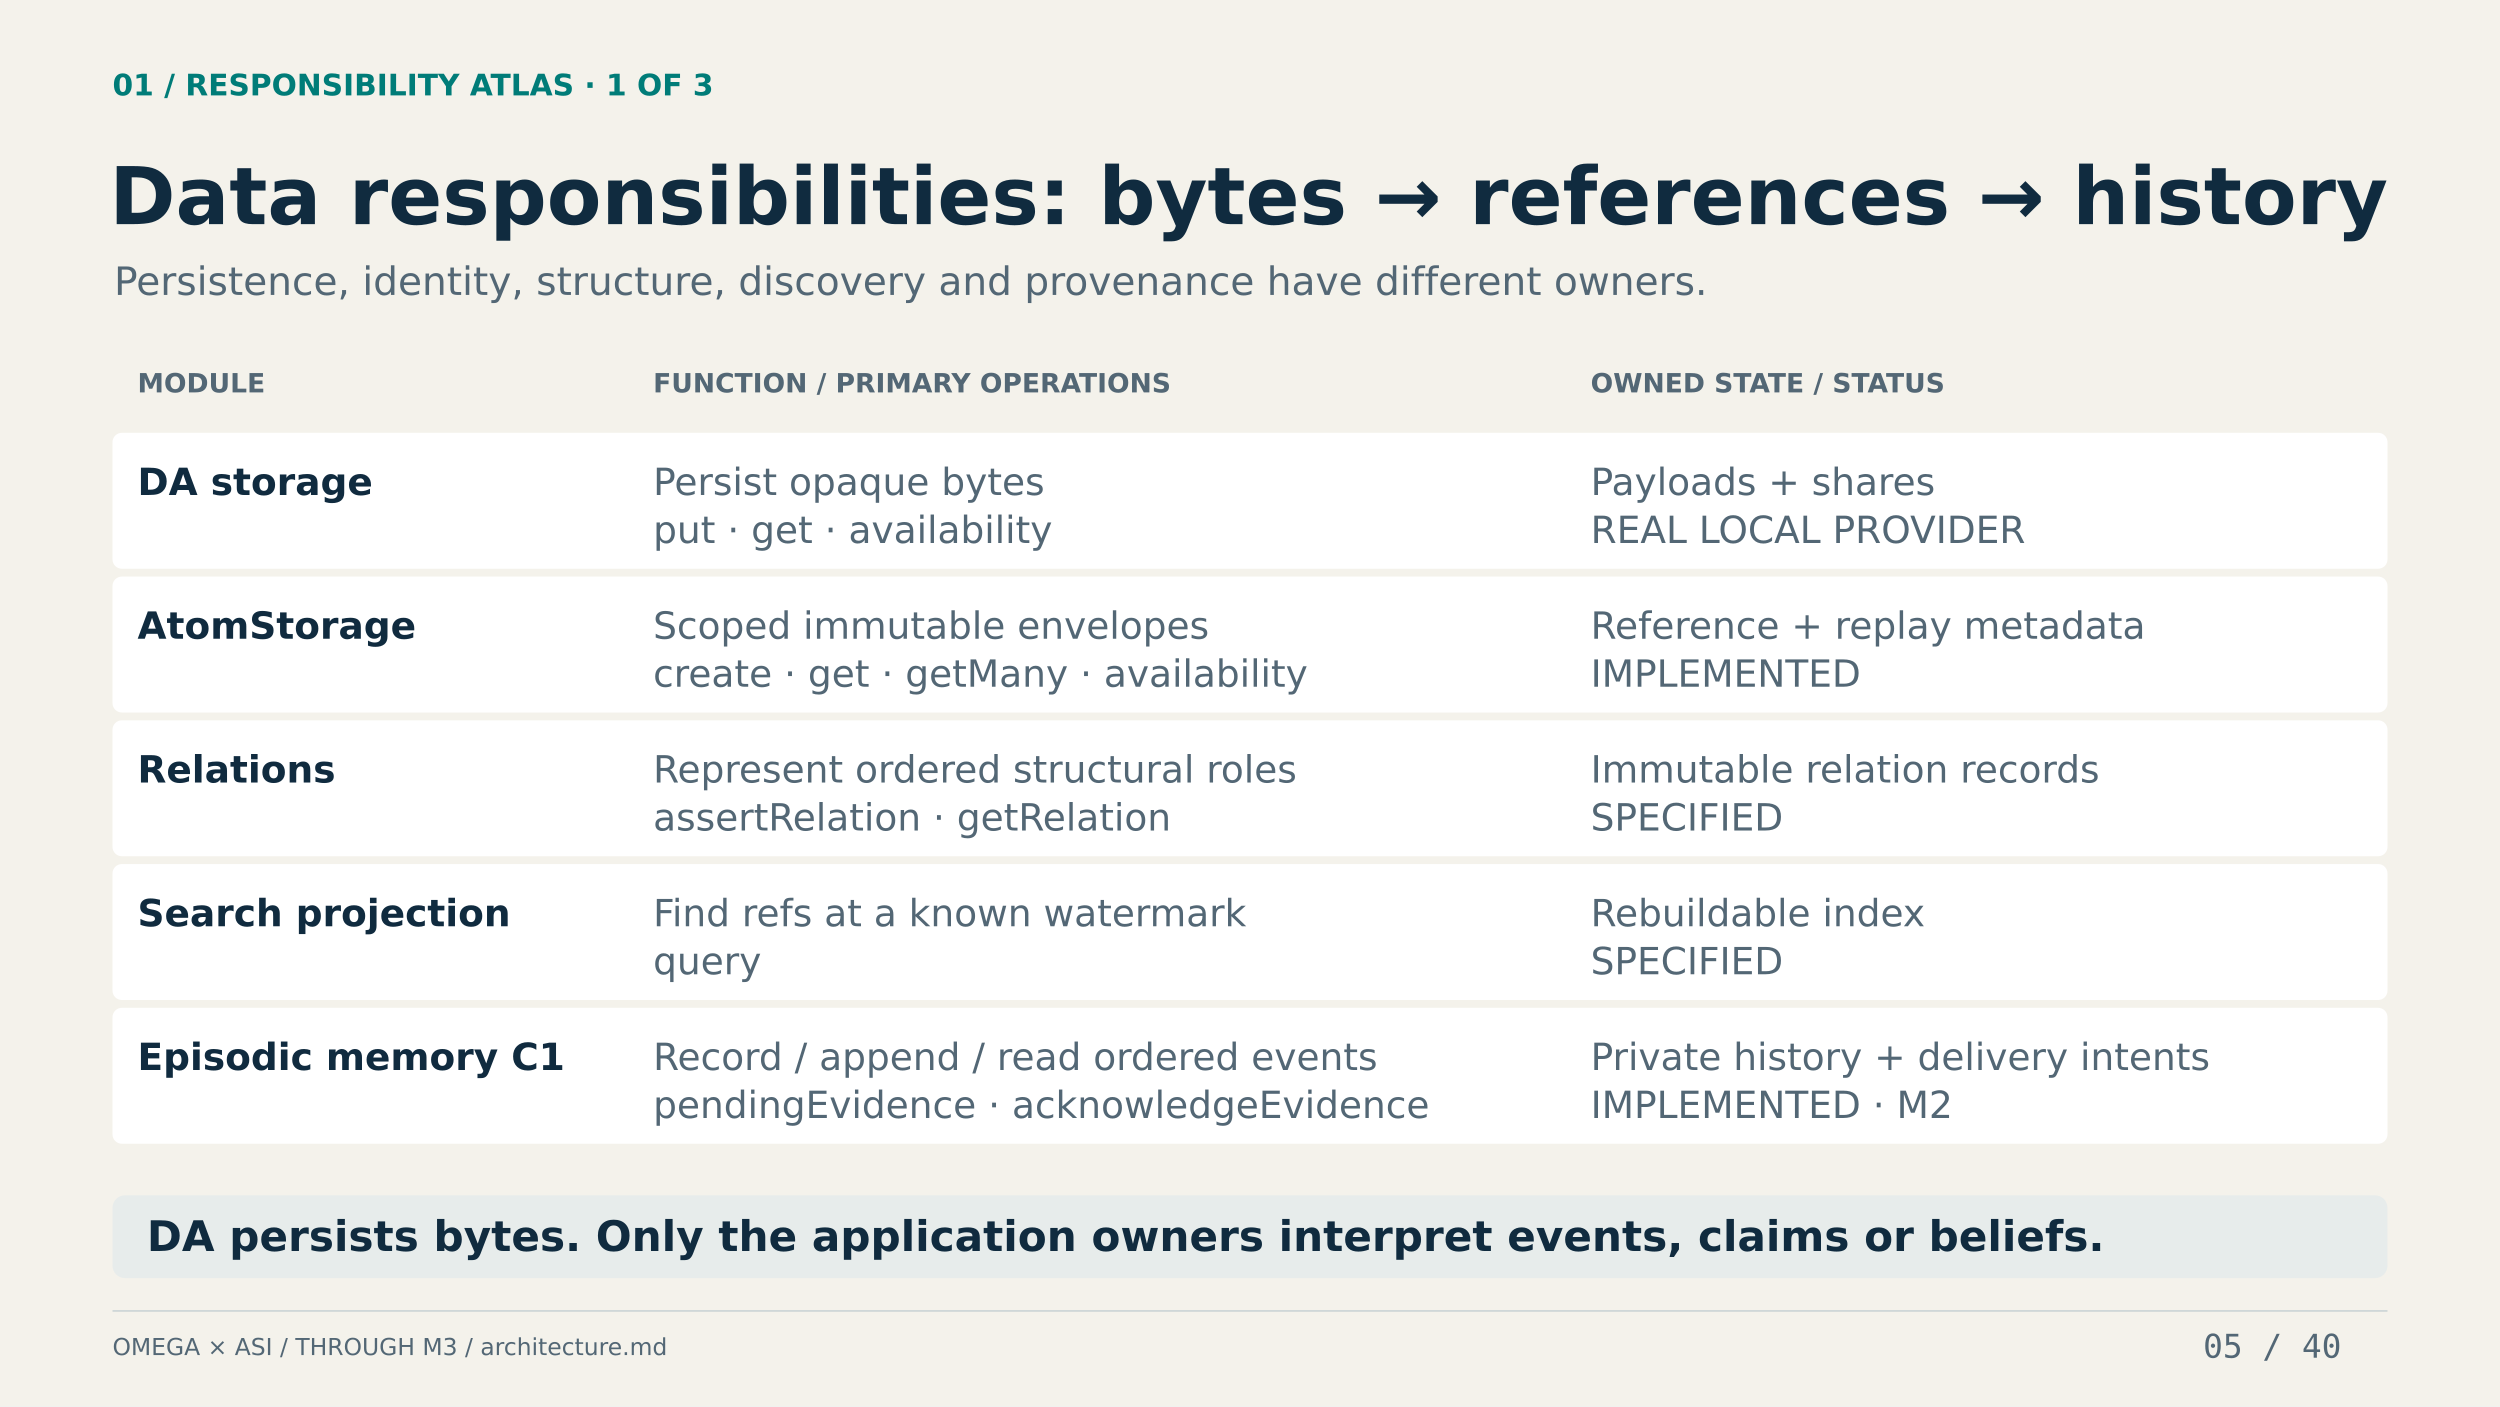
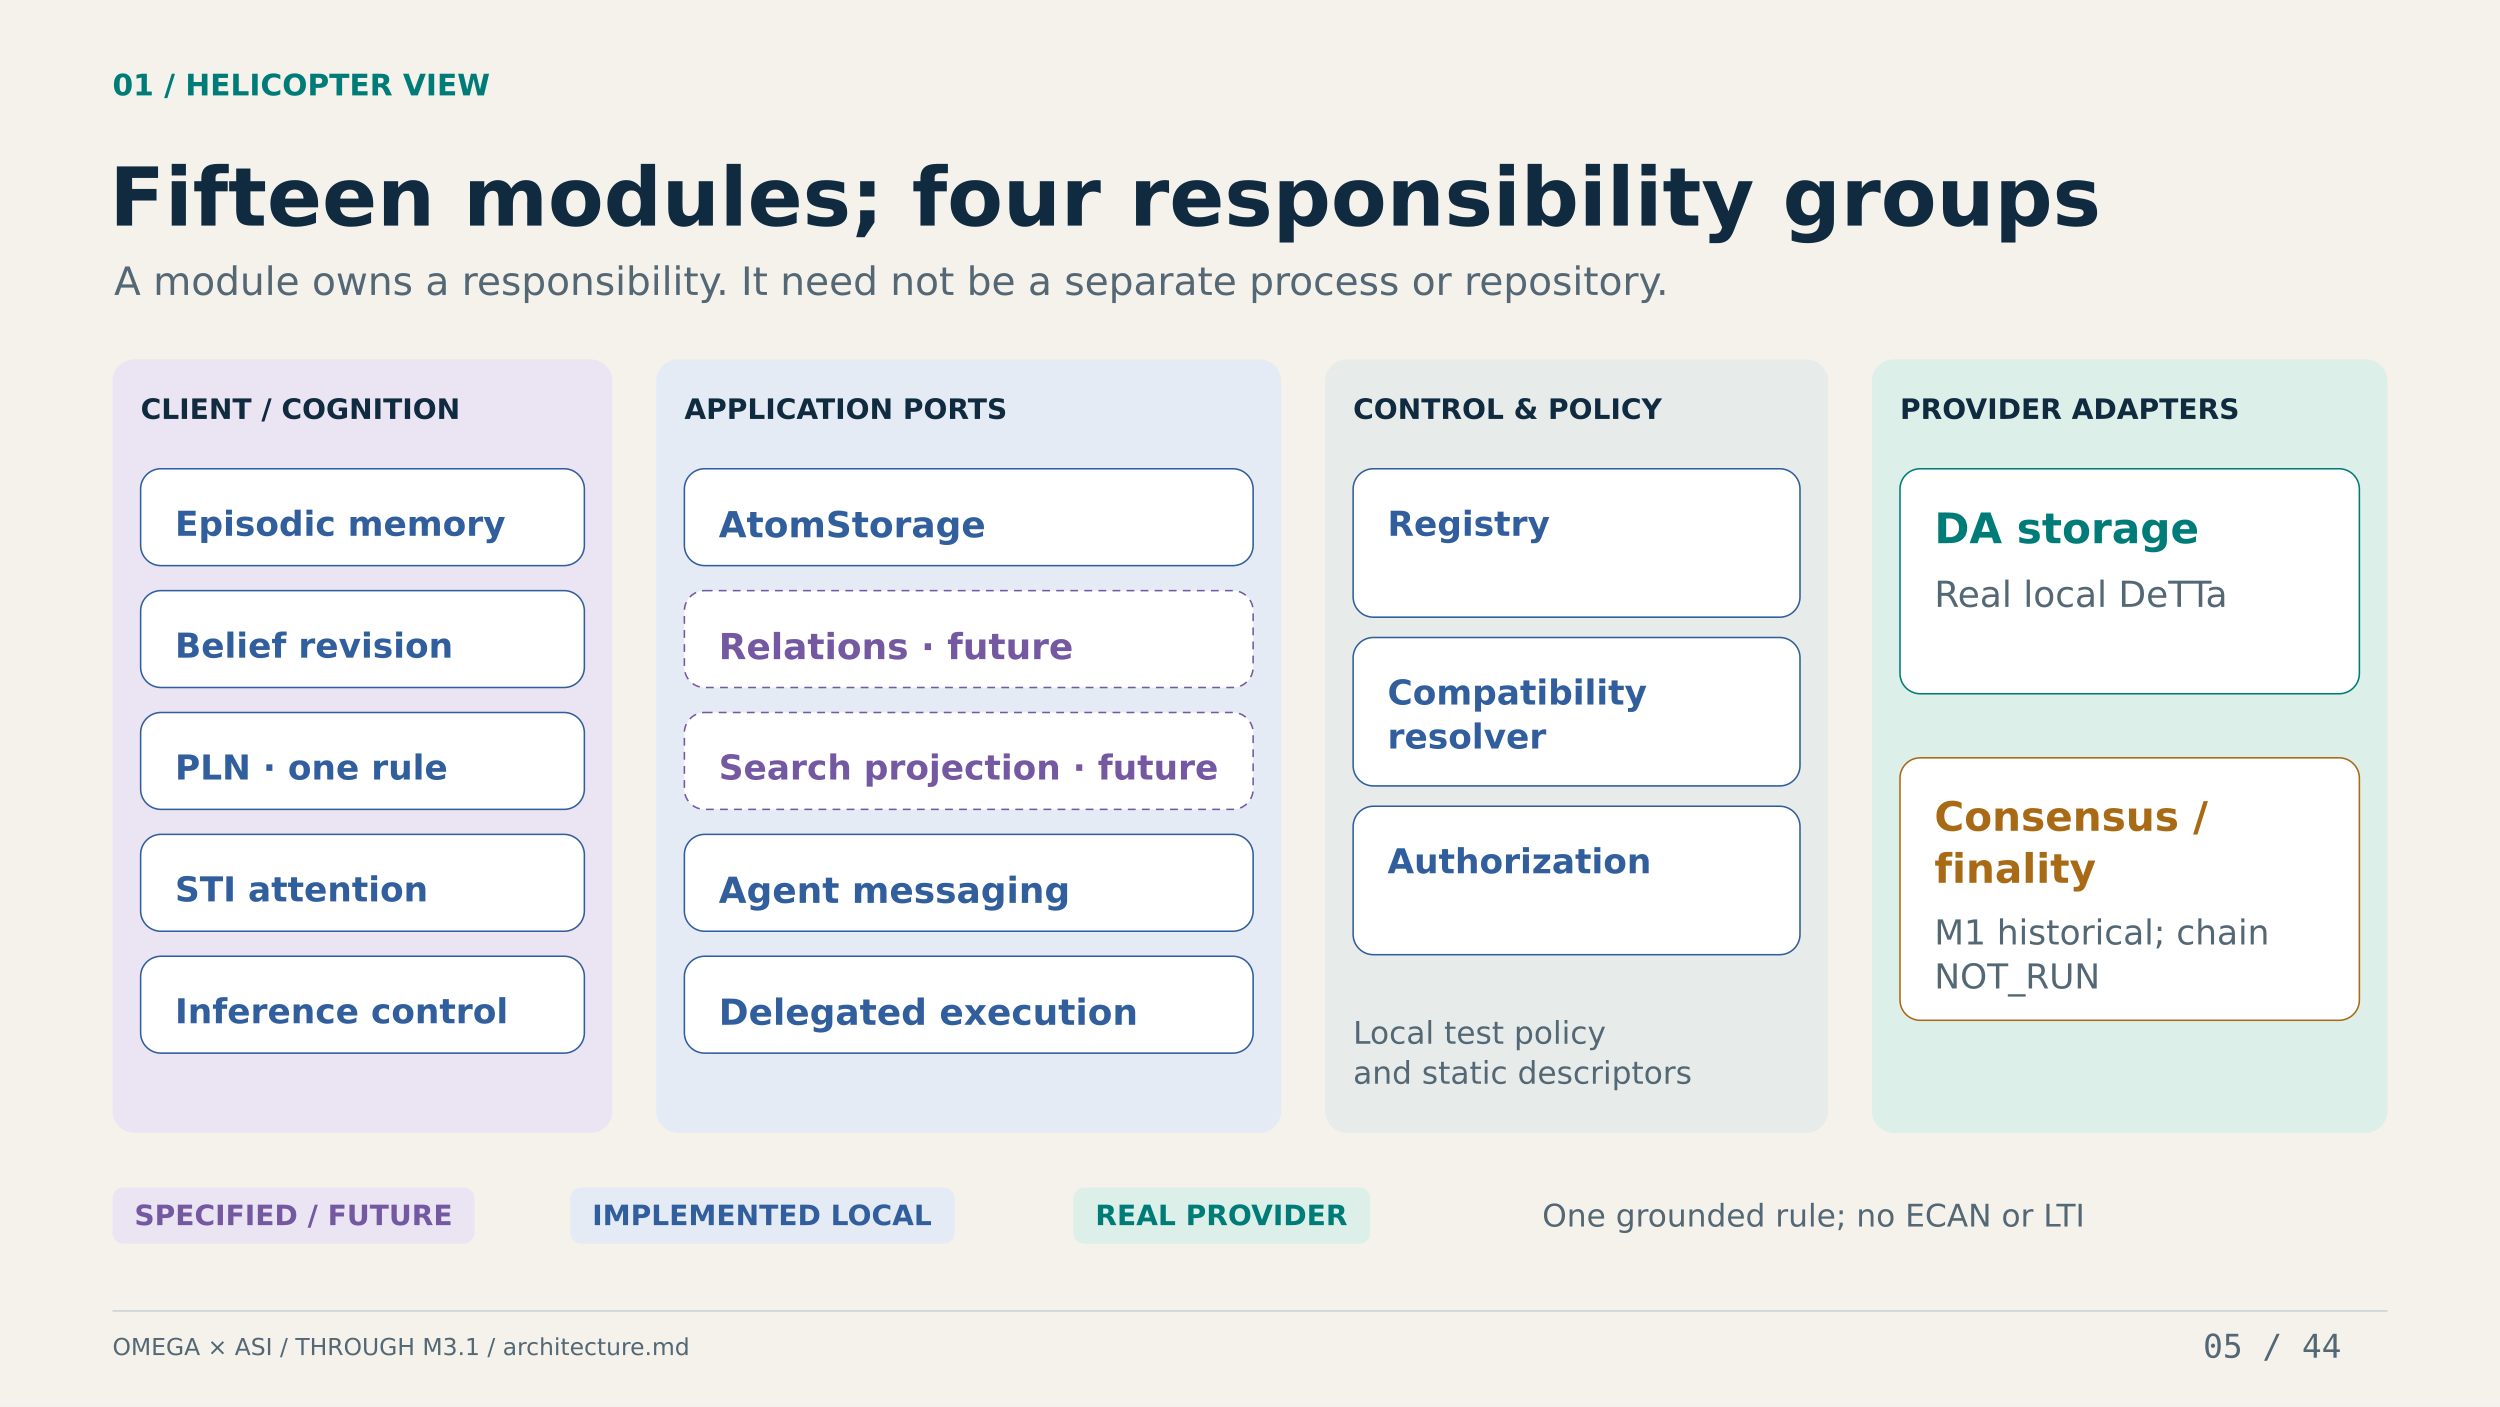
<svg xmlns="http://www.w3.org/2000/svg" width="1600" height="900" viewBox="0 0 1600 900" role="img" aria-labelledby="title desc">
  <rect width="1600" height="900" fill="#F4F2EB" />
-   <text x="72" y="61.05" font-family="DejaVu Sans" font-size="19" font-weight="700" fill="#007C78">01 / RESPONSIBILITY ATLAS · 1 OF 3</text>
-   <text x="70" y="143.45" font-family="DejaVu Sans" font-size="51" font-weight="700" fill="#102B3F">Data responsibilities: bytes → references → history</text>
-   <text x="73" y="188.75" font-family="DejaVu Sans" font-size="25" font-weight="400" fill="#536775">Persistence, identity, structure, discovery and provenance have different owners.</text>
-   <text x="88" y="251.15" font-family="DejaVu Sans" font-size="17" font-weight="700" fill="#536775">MODULE</text>
-   <text x="418" y="251.15" font-family="DejaVu Sans" font-size="17" font-weight="700" fill="#536775">FUNCTION / PRIMARY OPERATIONS</text>
-   <text x="1018" y="251.15" font-family="DejaVu Sans" font-size="17" font-weight="700" fill="#536775">OWNED STATE / STATUS</text>
-   <rect x="72" y="277" width="1456" height="87" rx="6" fill="#FFFFFF" />
-   <text x="88" y="316.8" font-family="DejaVu Sans" font-size="24" font-weight="700" fill="#102B3F">DA storage</text>
-   <text x="418" y="316.8" font-family="DejaVu Sans" font-size="24" font-weight="400" fill="#536775">Persist opaque bytes</text>
-   <text x="418" y="347.52" font-family="DejaVu Sans" font-size="24" font-weight="400" fill="#536775">put · get · availability</text>
-   <text x="1018" y="316.8" font-family="DejaVu Sans" font-size="24" font-weight="400" fill="#536775">Payloads + shares</text>
-   <text x="1018" y="347.52" font-family="DejaVu Sans" font-size="24" font-weight="400" fill="#536775">REAL LOCAL PROVIDER</text>
-   <rect x="72" y="369" width="1456" height="87" rx="6" fill="#FFFFFF" />
-   <text x="88" y="408.8" font-family="DejaVu Sans" font-size="24" font-weight="700" fill="#102B3F">AtomStorage</text>
-   <text x="418" y="408.8" font-family="DejaVu Sans" font-size="24" font-weight="400" fill="#536775">Scoped immutable envelopes</text>
-   <text x="418" y="439.52" font-family="DejaVu Sans" font-size="24" font-weight="400" fill="#536775">create · get · getMany · availability</text>
-   <text x="1018" y="408.8" font-family="DejaVu Sans" font-size="24" font-weight="400" fill="#536775">Reference + replay metadata</text>
-   <text x="1018" y="439.52" font-family="DejaVu Sans" font-size="24" font-weight="400" fill="#536775">IMPLEMENTED</text>
-   <rect x="72" y="461" width="1456" height="87" rx="6" fill="#FFFFFF" />
-   <text x="88" y="500.8" font-family="DejaVu Sans" font-size="24" font-weight="700" fill="#102B3F">Relations</text>
-   <text x="418" y="500.8" font-family="DejaVu Sans" font-size="24" font-weight="400" fill="#536775">Represent ordered structural roles</text>
-   <text x="418" y="531.52" font-family="DejaVu Sans" font-size="24" font-weight="400" fill="#536775">assertRelation · getRelation</text>
-   <text x="1018" y="500.8" font-family="DejaVu Sans" font-size="24" font-weight="400" fill="#536775">Immutable relation records</text>
-   <text x="1018" y="531.52" font-family="DejaVu Sans" font-size="24" font-weight="400" fill="#536775">SPECIFIED</text>
-   <rect x="72" y="553" width="1456" height="87" rx="6" fill="#FFFFFF" />
-   <text x="88" y="592.8" font-family="DejaVu Sans" font-size="24" font-weight="700" fill="#102B3F">Search projection</text>
-   <text x="418" y="592.8" font-family="DejaVu Sans" font-size="24" font-weight="400" fill="#536775">Find refs at a known watermark</text>
-   <text x="418" y="623.52" font-family="DejaVu Sans" font-size="24" font-weight="400" fill="#536775">query</text>
-   <text x="1018" y="592.8" font-family="DejaVu Sans" font-size="24" font-weight="400" fill="#536775">Rebuildable index</text>
-   <text x="1018" y="623.52" font-family="DejaVu Sans" font-size="24" font-weight="400" fill="#536775">SPECIFIED</text>
-   <rect x="72" y="645" width="1456" height="87" rx="6" fill="#FFFFFF" />
-   <text x="88" y="684.8" font-family="DejaVu Sans" font-size="24" font-weight="700" fill="#102B3F">Episodic memory C1</text>
-   <text x="418" y="684.8" font-family="DejaVu Sans" font-size="24" font-weight="400" fill="#536775">Record / append / read ordered events</text>
-   <text x="418" y="715.52" font-family="DejaVu Sans" font-size="24" font-weight="400" fill="#536775">pendingEvidence · acknowledgeEvidence</text>
-   <text x="1018" y="684.8" font-family="DejaVu Sans" font-size="24" font-weight="400" fill="#536775">Private history + delivery intents</text>
-   <text x="1018" y="715.52" font-family="DejaVu Sans" font-size="24" font-weight="400" fill="#536775">IMPLEMENTED · M2</text>
-   <rect x="72" y="765" width="1456" height="53" rx="8" fill="#E7ECEB" />
-   <text x="94" y="800.65" font-family="DejaVu Sans" font-size="27" font-weight="700" fill="#102B3F">DA persists bytes. Only the application owners interpret events, claims or beliefs.</text>
+   <text x="72" y="61.05" font-family="DejaVu Sans" font-size="19" font-weight="700" fill="#007C78">01 / HELICOPTER VIEW</text>
+   <text x="70" y="144.4" font-family="DejaVu Sans" font-size="52" font-weight="700" fill="#102B3F">Fifteen modules; four responsibility groups</text>
+   <text x="73" y="188.75" font-family="DejaVu Sans" font-size="25" font-weight="400" fill="#536775">A module owns a responsibility. It need not be a separate process or repository.</text>
+   <rect x="72" y="230" width="320" height="495" rx="14" fill="#EBE5F3" />
+   <text x="90" y="268.1" font-family="DejaVu Sans" font-size="18" font-weight="700" fill="#102B3F">CLIENT / COGNITION</text>
+   <rect x="420" y="230" width="400" height="495" rx="14" fill="#E4EBF5" />
+   <text x="438" y="268.1" font-family="DejaVu Sans" font-size="18" font-weight="700" fill="#102B3F">APPLICATION PORTS</text>
+   <rect x="848" y="230" width="322" height="495" rx="14" fill="#E7ECEB" />
+   <text x="866" y="268.1" font-family="DejaVu Sans" font-size="18" font-weight="700" fill="#102B3F">CONTROL &amp; POLICY</text>
+   <rect x="1198" y="230" width="330" height="495" rx="14" fill="#DCEFE8" />
+   <text x="1216" y="268.1" font-family="DejaVu Sans" font-size="18" font-weight="700" fill="#102B3F">PROVIDER ADAPTERS</text>
+   <rect x="90" y="300" width="284" height="62" rx="13" fill="#FFFFFF" stroke="#315E9C" />
+   <text x="112" y="342.9" font-family="DejaVu Sans" font-size="22" font-weight="700" fill="#315E9C">Episodic memory</text>
+   <rect x="90" y="378" width="284" height="62" rx="13" fill="#FFFFFF" stroke="#315E9C" />
+   <text x="112" y="420.9" font-family="DejaVu Sans" font-size="22" font-weight="700" fill="#315E9C">Belief revision</text>
+   <rect x="90" y="456" width="284" height="62" rx="13" fill="#FFFFFF" stroke="#315E9C" />
+   <text x="112" y="498.9" font-family="DejaVu Sans" font-size="22" font-weight="700" fill="#315E9C">PLN · one rule</text>
+   <rect x="90" y="534" width="284" height="62" rx="13" fill="#FFFFFF" stroke="#315E9C" />
+   <text x="112" y="576.9" font-family="DejaVu Sans" font-size="22" font-weight="700" fill="#315E9C">STI attention</text>
+   <rect x="90" y="612" width="284" height="62" rx="13" fill="#FFFFFF" stroke="#315E9C" />
+   <text x="112" y="654.9" font-family="DejaVu Sans" font-size="22" font-weight="700" fill="#315E9C">Inference control</text>
+   <rect x="438" y="300" width="364" height="62" rx="13" fill="#FFFFFF" stroke="#315E9C" />
+   <text x="460" y="343.85" font-family="DejaVu Sans" font-size="23" font-weight="700" fill="#315E9C">AtomStorage</text>
+   <rect x="438" y="378" width="364" height="62" rx="13" fill="#FFFFFF" stroke="#7458A2" stroke-dasharray="5 4" />
+   <text x="460" y="421.85" font-family="DejaVu Sans" font-size="23" font-weight="700" fill="#7458A2">Relations · future</text>
+   <rect x="438" y="456" width="364" height="62" rx="13" fill="#FFFFFF" stroke="#7458A2" stroke-dasharray="5 4" />
+   <text x="460" y="498.9" font-family="DejaVu Sans" font-size="22" font-weight="700" fill="#7458A2">Search projection · future</text>
+   <rect x="438" y="534" width="364" height="62" rx="13" fill="#FFFFFF" stroke="#315E9C" />
+   <text x="460" y="577.85" font-family="DejaVu Sans" font-size="23" font-weight="700" fill="#315E9C">Agent messaging</text>
+   <rect x="438" y="612" width="364" height="62" rx="13" fill="#FFFFFF" stroke="#315E9C" />
+   <text x="460" y="655.85" font-family="DejaVu Sans" font-size="23" font-weight="700" fill="#315E9C">Delegated execution</text>
+   <rect x="866" y="300" width="286" height="95" rx="13" fill="#FFFFFF" stroke="#315E9C" />
+   <text x="888" y="342.9" font-family="DejaVu Sans" font-size="22" font-weight="700" fill="#315E9C">Registry</text>
+   <rect x="866" y="408" width="286" height="95" rx="13" fill="#FFFFFF" stroke="#315E9C" />
+   <text x="888" y="450.9" font-family="DejaVu Sans" font-size="22" font-weight="700" fill="#315E9C">Compatibility</text>
+   <text x="888" y="479.06" font-family="DejaVu Sans" font-size="22" font-weight="700" fill="#315E9C">resolver</text>
+   <rect x="866" y="516" width="286" height="95" rx="13" fill="#FFFFFF" stroke="#315E9C" />
+   <text x="888" y="558.9" font-family="DejaVu Sans" font-size="22" font-weight="700" fill="#315E9C">Authorization</text>
+   <rect x="1216" y="300" width="294" height="144" rx="13" fill="#FFFFFF" stroke="#007C78" />
+   <text x="1238" y="347.65" font-family="DejaVu Sans" font-size="27" font-weight="700" fill="#007C78">DA storage</text>
+   <text x="1238" y="388.41" font-family="DejaVu Sans" font-size="23" font-weight="400" fill="#536775">Real local DeTTa</text>
+   <rect x="1216" y="485" width="294" height="168" rx="13" fill="#FFFFFF" stroke="#A86A15" />
+   <text x="1238" y="531.7" font-family="DejaVu Sans" font-size="26" font-weight="700" fill="#A86A15">Consensus /</text>
+   <text x="1238" y="564.98" font-family="DejaVu Sans" font-size="26" font-weight="700" fill="#A86A15">finality</text>
+   <text x="1238" y="604.46" font-family="DejaVu Sans" font-size="22" font-weight="400" fill="#536775">M1 historical; chain</text>
+   <text x="1238" y="632.62" font-family="DejaVu Sans" font-size="22" font-weight="400" fill="#536775">NOT_RUN</text>
+   <text x="866" y="668.0" font-family="DejaVu Sans" font-size="20" font-weight="400" fill="#536775">Local test policy</text>
+   <text x="866" y="693.6" font-family="DejaVu Sans" font-size="20" font-weight="400" fill="#536775">and static descriptors</text>
+   <rect x="72" y="760" width="231.66" height="36" rx="7" fill="#EBE5F3" />
+   <text x="86" y="784.1" font-family="DejaVu Sans" font-size="18" font-weight="700" fill="#7458A2">SPECIFIED / FUTURE</text>
+   <rect x="365" y="760" width="246.004" height="36" rx="7" fill="#E4EBF5" />
+   <text x="379" y="784.1" font-family="DejaVu Sans" font-size="18" font-weight="700" fill="#315E9C">IMPLEMENTED LOCAL</text>
+   <rect x="687" y="760" width="189.903" height="36" rx="7" fill="#DCEFE8" />
+   <text x="701" y="784.1" font-family="DejaVu Sans" font-size="18" font-weight="700" fill="#007C78">REAL PROVIDER</text>
+   <text x="987" y="785.0" font-family="DejaVu Sans" font-size="20" font-weight="400" fill="#536775">One grounded rule; no ECAN or LTI</text>
  <line x1="72" y1="839" x2="1528" y2="839" stroke="#C9D2D4" stroke-width="1" />
-   <text x="72" y="867.25" font-family="DejaVu Sans" font-size="15" font-weight="400" fill="#536775">OMEGA × ASI / THROUGH M3 / architecture.md</text>
-   <text x="1410" y="868.95" font-family="DejaVu Sans Mono" font-size="21" font-weight="400" fill="#536775">05 / 40</text>
+   <text x="72" y="867.25" font-family="DejaVu Sans" font-size="15" font-weight="400" fill="#536775">OMEGA × ASI / THROUGH M3.1 / architecture.md</text>
+   <text x="1410" y="868.95" font-family="DejaVu Sans Mono" font-size="21" font-weight="400" fill="#536775">05 / 44</text>
</svg>
